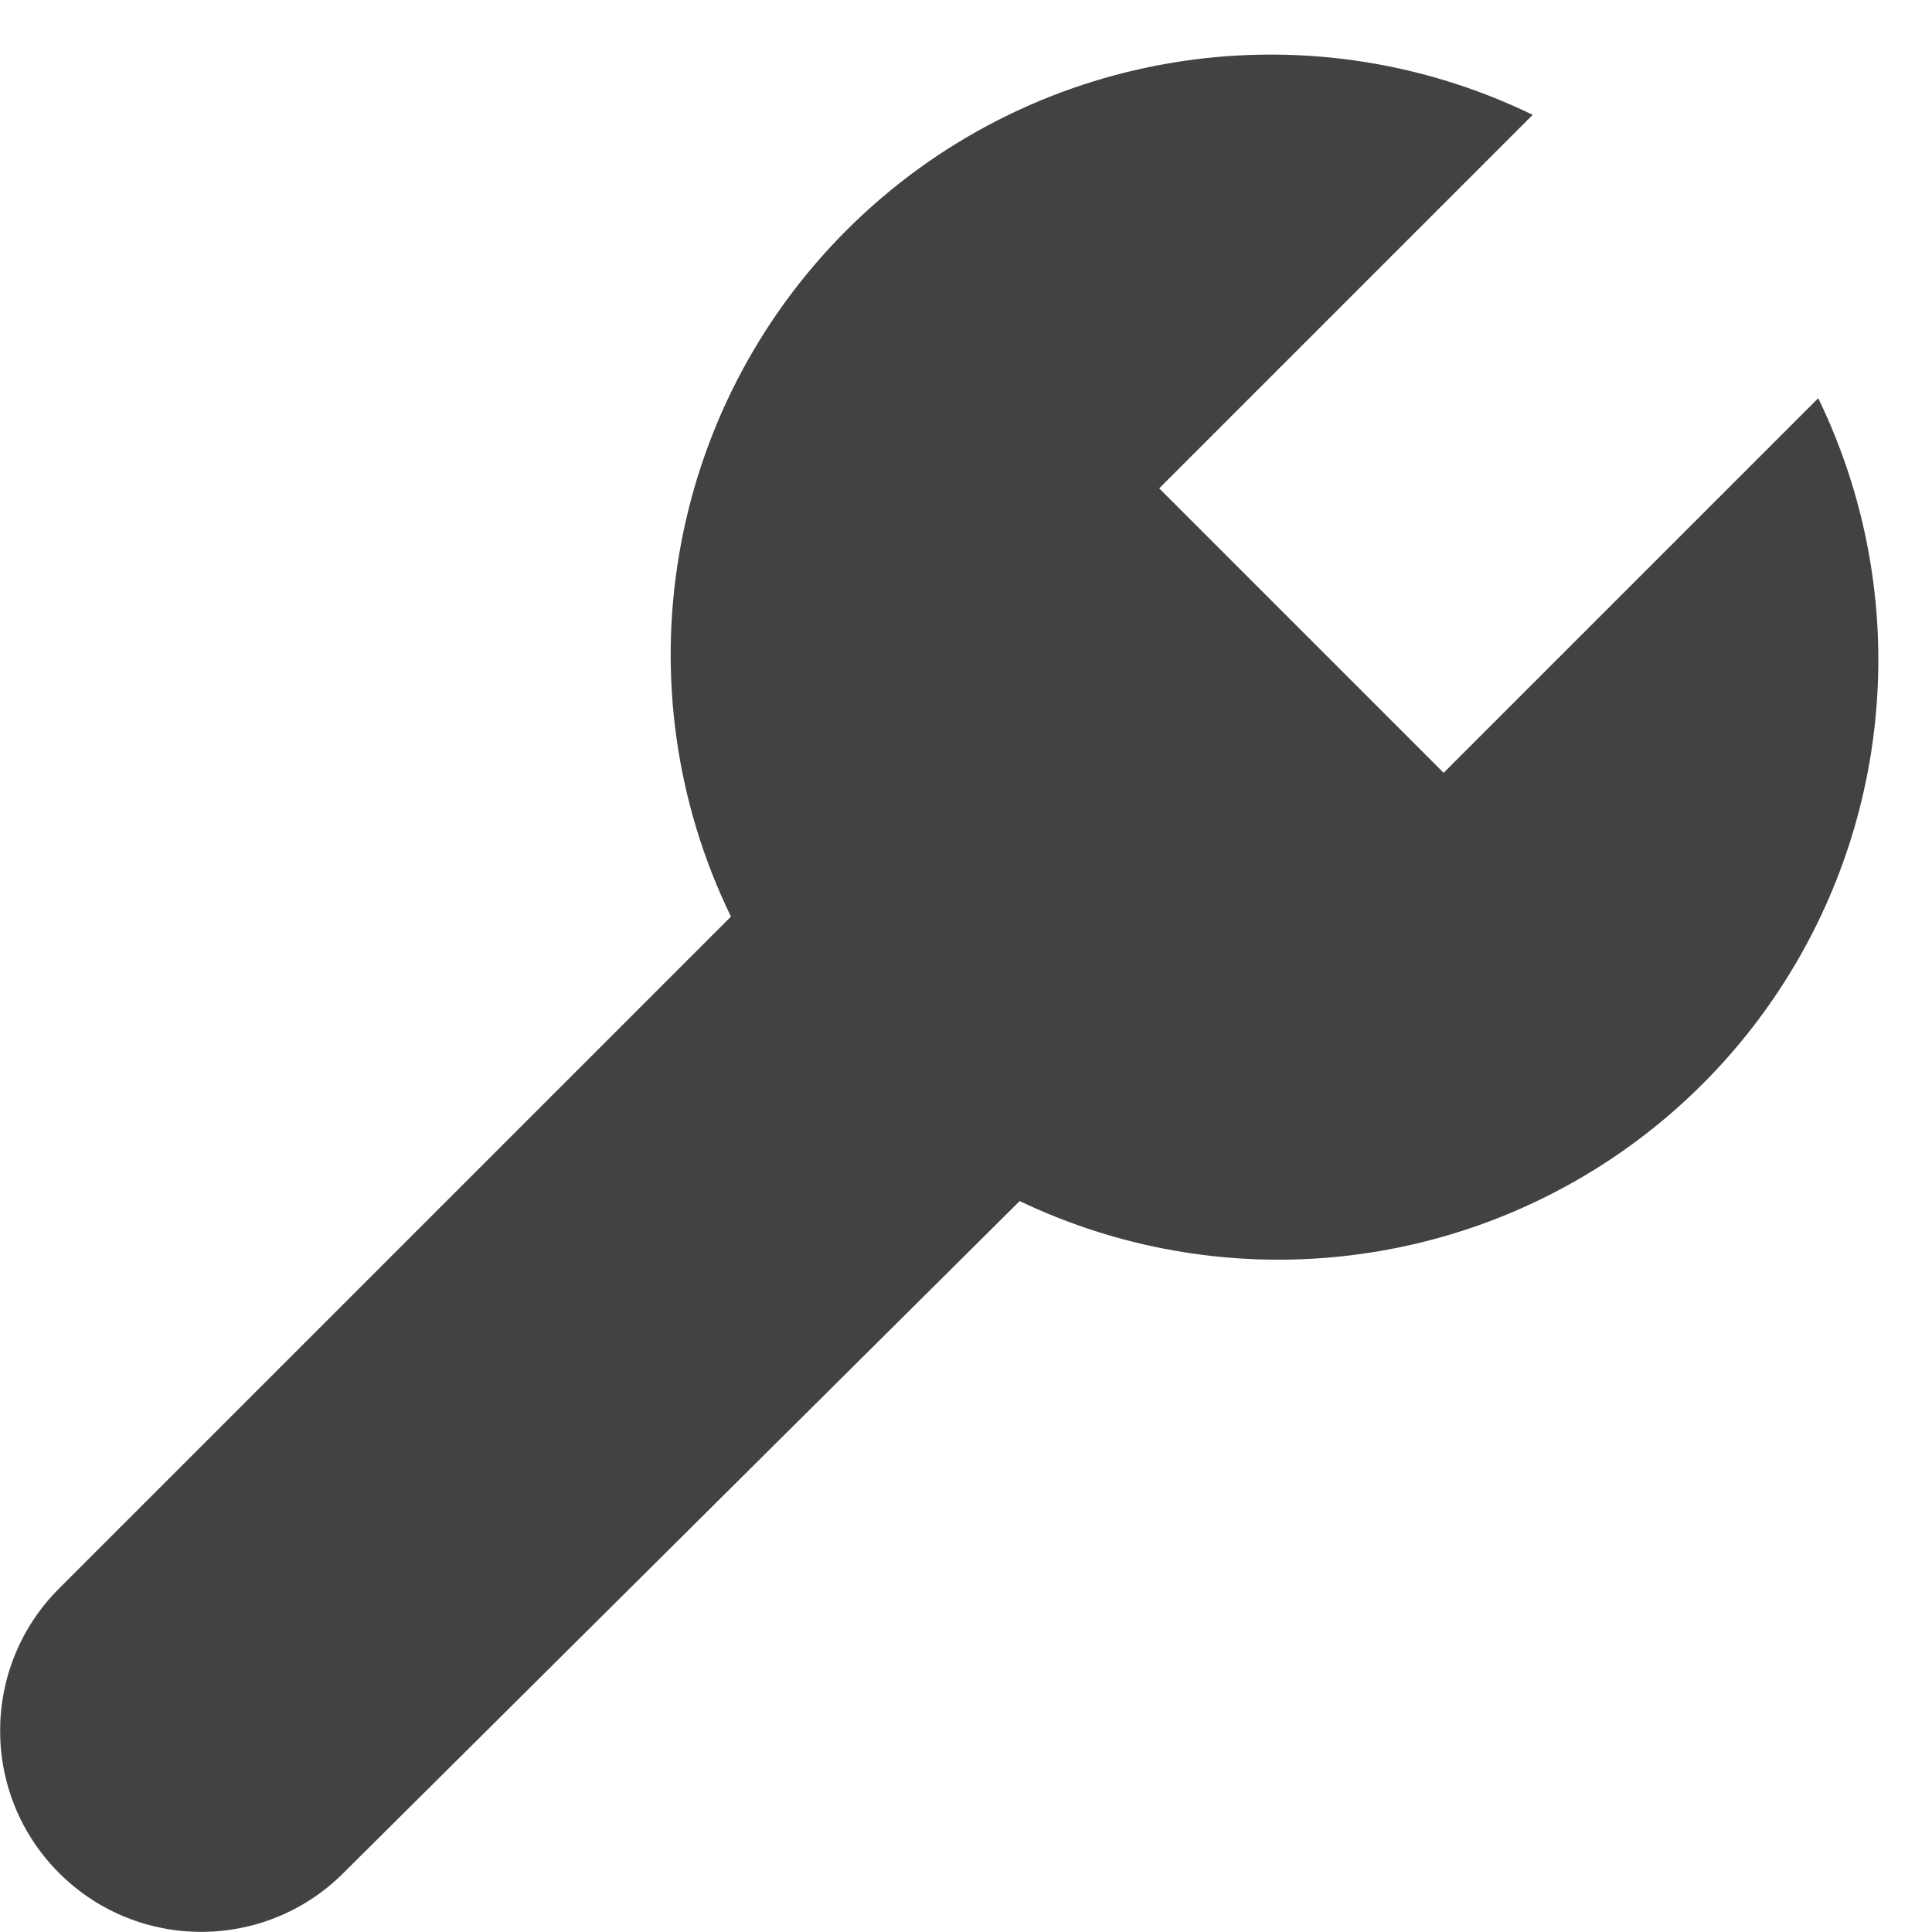
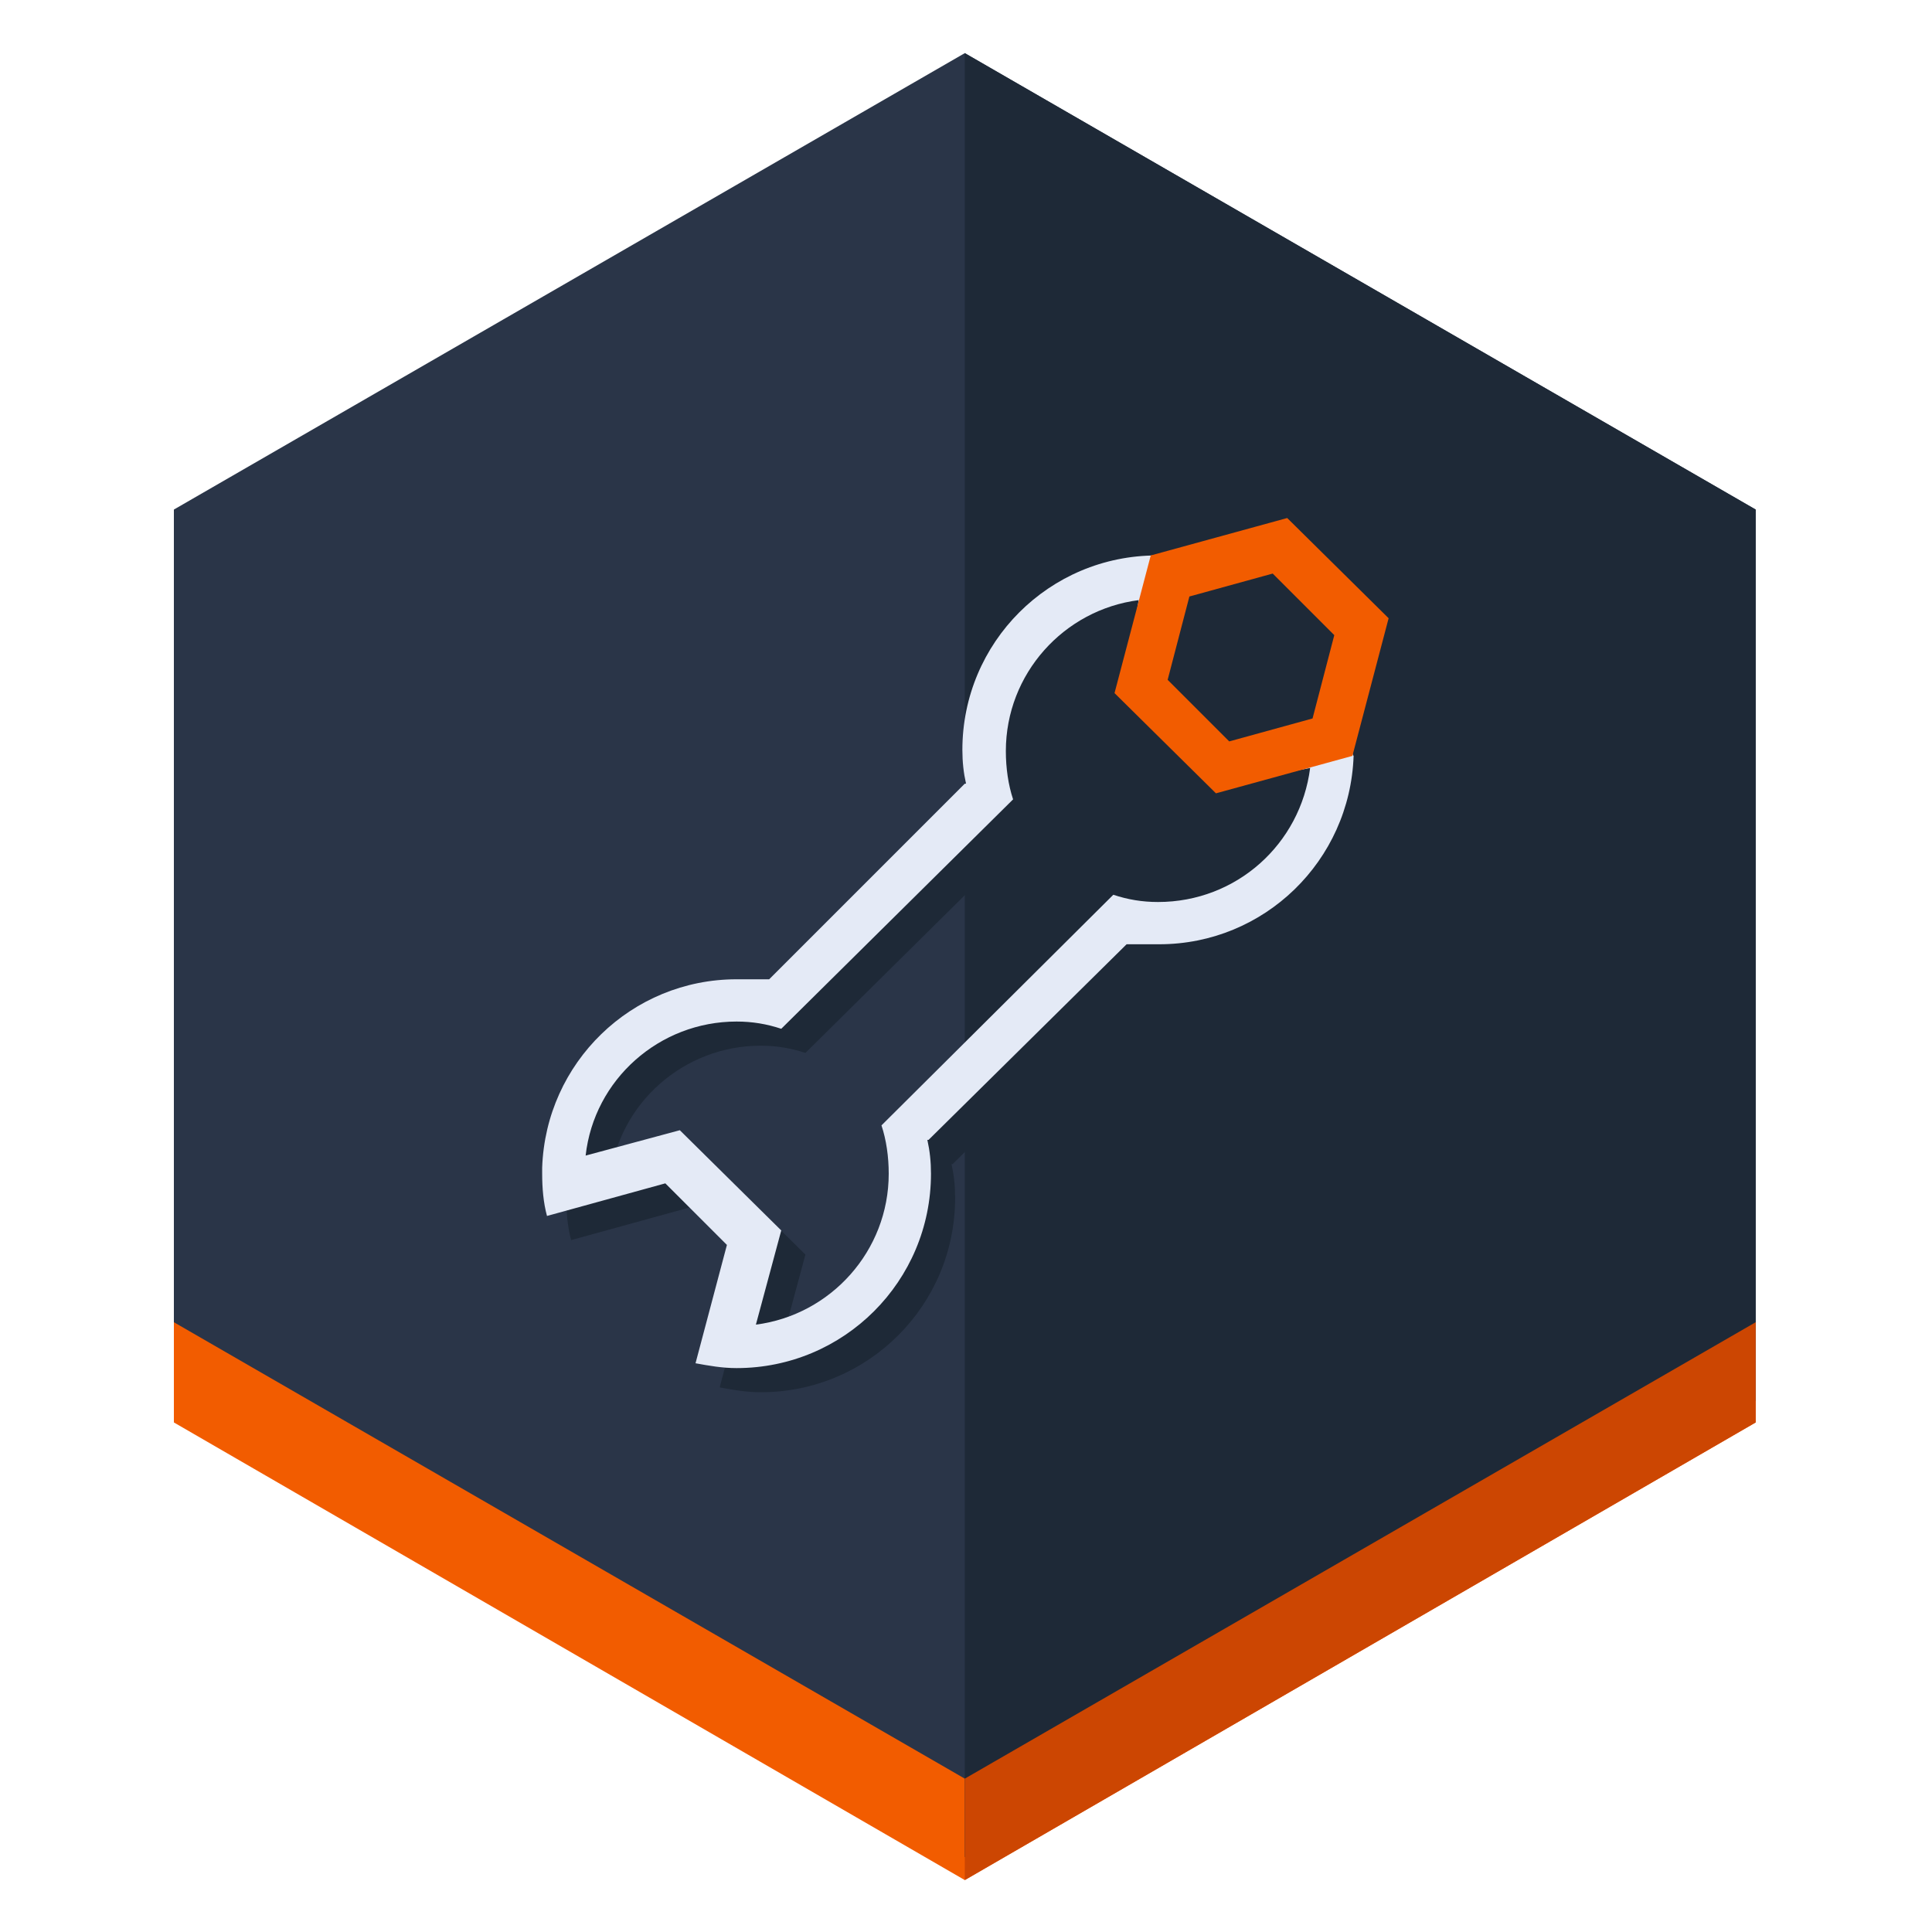
- <svg xmlns="http://www.w3.org/2000/svg" viewBox="0 0 18 18">
-   <defs>
-     <style>
-       .cls-1 {
-         fill: #424242;
-       }
-     </style>
-   </defs>
-   <g id="ICONS">
-     <path id="iconBg" class="cls-1" d="M17.5,6.13a5.59,5.59,0,0,1-8,5.06L3.2,17.45A1.87,1.87,0,1,1,.55,14.8L6.81,8.54a5.59,5.59,0,0,1,7.47-7.47L10.8,4.55l2.65,2.65,3.49-3.49A5.58,5.58,0,0,1,17.5,6.13Z" />
+ <svg xmlns="http://www.w3.org/2000/svg" version="1.1" id="Layer_1" x="0px" y="0px" viewBox="0 0 160 160" style="enable-background:new 0 0 160 160;" xml:space="preserve">
+   <style type="text/css">
+ 	.st0{fill:#2A3548;}
+ 	.st1{fill:#F25C00;}
+ 	.st2{fill:#1E2937;}
+ 	.st3{fill:#CC4602;}
+ 	.st4{fill:#E4EAF6;}
+ </style>
+   <g>
+     <polygon class="st0" points="145.4,116 145.4,42.2 79.9,4.4 14.4,42.2 14.4,116 79.9,153.8  " />
+     <polygon class="st1" points="14.4,109.5 79.9,147.3 145.4,109.5 145.4,117.8 79.9,155.7 14.4,117.8  " />
+     <polygon class="st2" points="145.4,116 145.4,42.2 79.9,4.4 79.9,153.8  " />
+     <polygon class="st3" points="145.4,117.8 145.4,109.5 79.9,147.3 79.9,155.7  " />
+   </g>
+   <path class="st2" d="M114,64.1c0-1.2-0.1-2.4-0.4-3.5l-9.8,3.3l-5.8-5.7l3.2-9.8c-1.1-0.2-2.2-0.4-3.4-0.4  c-8.9,0-16.1,7.2-16.1,16.1c0,1,0.1,1.9,0.3,2.8c0,0-0.1,0-0.1,0L65.7,83.1c0,0-1.7,0-2.7,0c-8.7,0-15.8,6.9-16.1,15.6l0,0l0,0  c0,0.2,0,0.3,0,0.5c0,1.2,0.1,2.4,0.4,3.5l9.8-2.7l5.1,5.1l-2.6,9.8c1.1,0.2,2.2,0.4,3.4,0.4c8.9,0,16.1-7.2,16.1-16.1  c0-1-0.1-1.9-0.3-2.8c0,0,0.1,0,0.1,0l16.4-16.2c0,0,1.7,0,2.7,0c8.7,0,15.8-6.9,16.1-15.6l0,0l0,0C114,64.5,114,64.3,114,64.1z   M97.9,76.7c-1.3,0-2.5-0.2-3.7-0.6L75,95.2c0.4,1.2,0.6,2.6,0.6,4c0,6.4-4.8,11.7-11,12.5l2.1-7.8l-8.4-8.3l-7.8,2.1  c0.7-6.3,6.1-11.1,12.5-11.1c1.3,0,2.5,0.2,3.7,0.6l19.2-19c-0.4-1.2-0.6-2.6-0.6-4c0-6.4,4.8-11.7,11-12.5L95,59.5l7.7,7.6l7.8-1.5  C109.7,71.9,104.4,76.7,97.9,76.7z" />
+   <g>
+     <path class="st4" d="M112,62.1c0-1.2-0.1-2.4-0.4-3.5l-9.8,3.3l-5.8-5.7l3.2-9.8c-1.1-0.2-2.2-0.4-3.4-0.4   c-8.9,0-16.1,7.2-16.1,16.1c0,1,0.1,1.9,0.3,2.8c0,0-0.1,0-0.1,0L63.7,81.1c0,0-1.7,0-2.7,0c-8.7,0-15.8,6.9-16.1,15.6l0,0l0,0   c0,0.2,0,0.3,0,0.5c0,1.2,0.1,2.4,0.4,3.5l9.8-2.7l5.1,5.1l-2.6,9.8c1.1,0.2,2.2,0.4,3.4,0.4c8.9,0,16.1-7.2,16.1-16.1   c0-1-0.1-1.9-0.3-2.8c0,0,0.1,0,0.1,0l16.4-16.2c0,0,1.7,0,2.7,0c8.7,0,15.8-6.9,16.1-15.6l0,0l0,0C112,62.5,112,62.3,112,62.1z    M95.9,74.7c-1.3,0-2.5-0.2-3.7-0.6L73,93.2c0.4,1.2,0.6,2.6,0.6,4c0,6.4-4.8,11.7-11,12.5l2.1-7.8l-8.4-8.3l-7.8,2.1   c0.7-6.3,6.1-11.1,12.5-11.1c1.3,0,2.5,0.2,3.7,0.6l19.2-19c-0.4-1.2-0.6-2.6-0.6-4c0-6.4,4.8-11.7,11-12.5L93,57.5l7.7,7.6   l7.8-1.5C107.7,69.9,102.4,74.7,95.9,74.7z" />
+     <g>
+       <path class="st1" d="M100.7,65.7l-8.4-8.3l3-11.4l11.3-3.1l8.4,8.3l-3,11.4L100.7,65.7z M96.7,56.3l5.1,5.1l6.9-1.9l1.8-6.9    l-5.1-5.1l-6.9,1.9L96.7,56.3z" />
+     </g>
  </g>
</svg>
